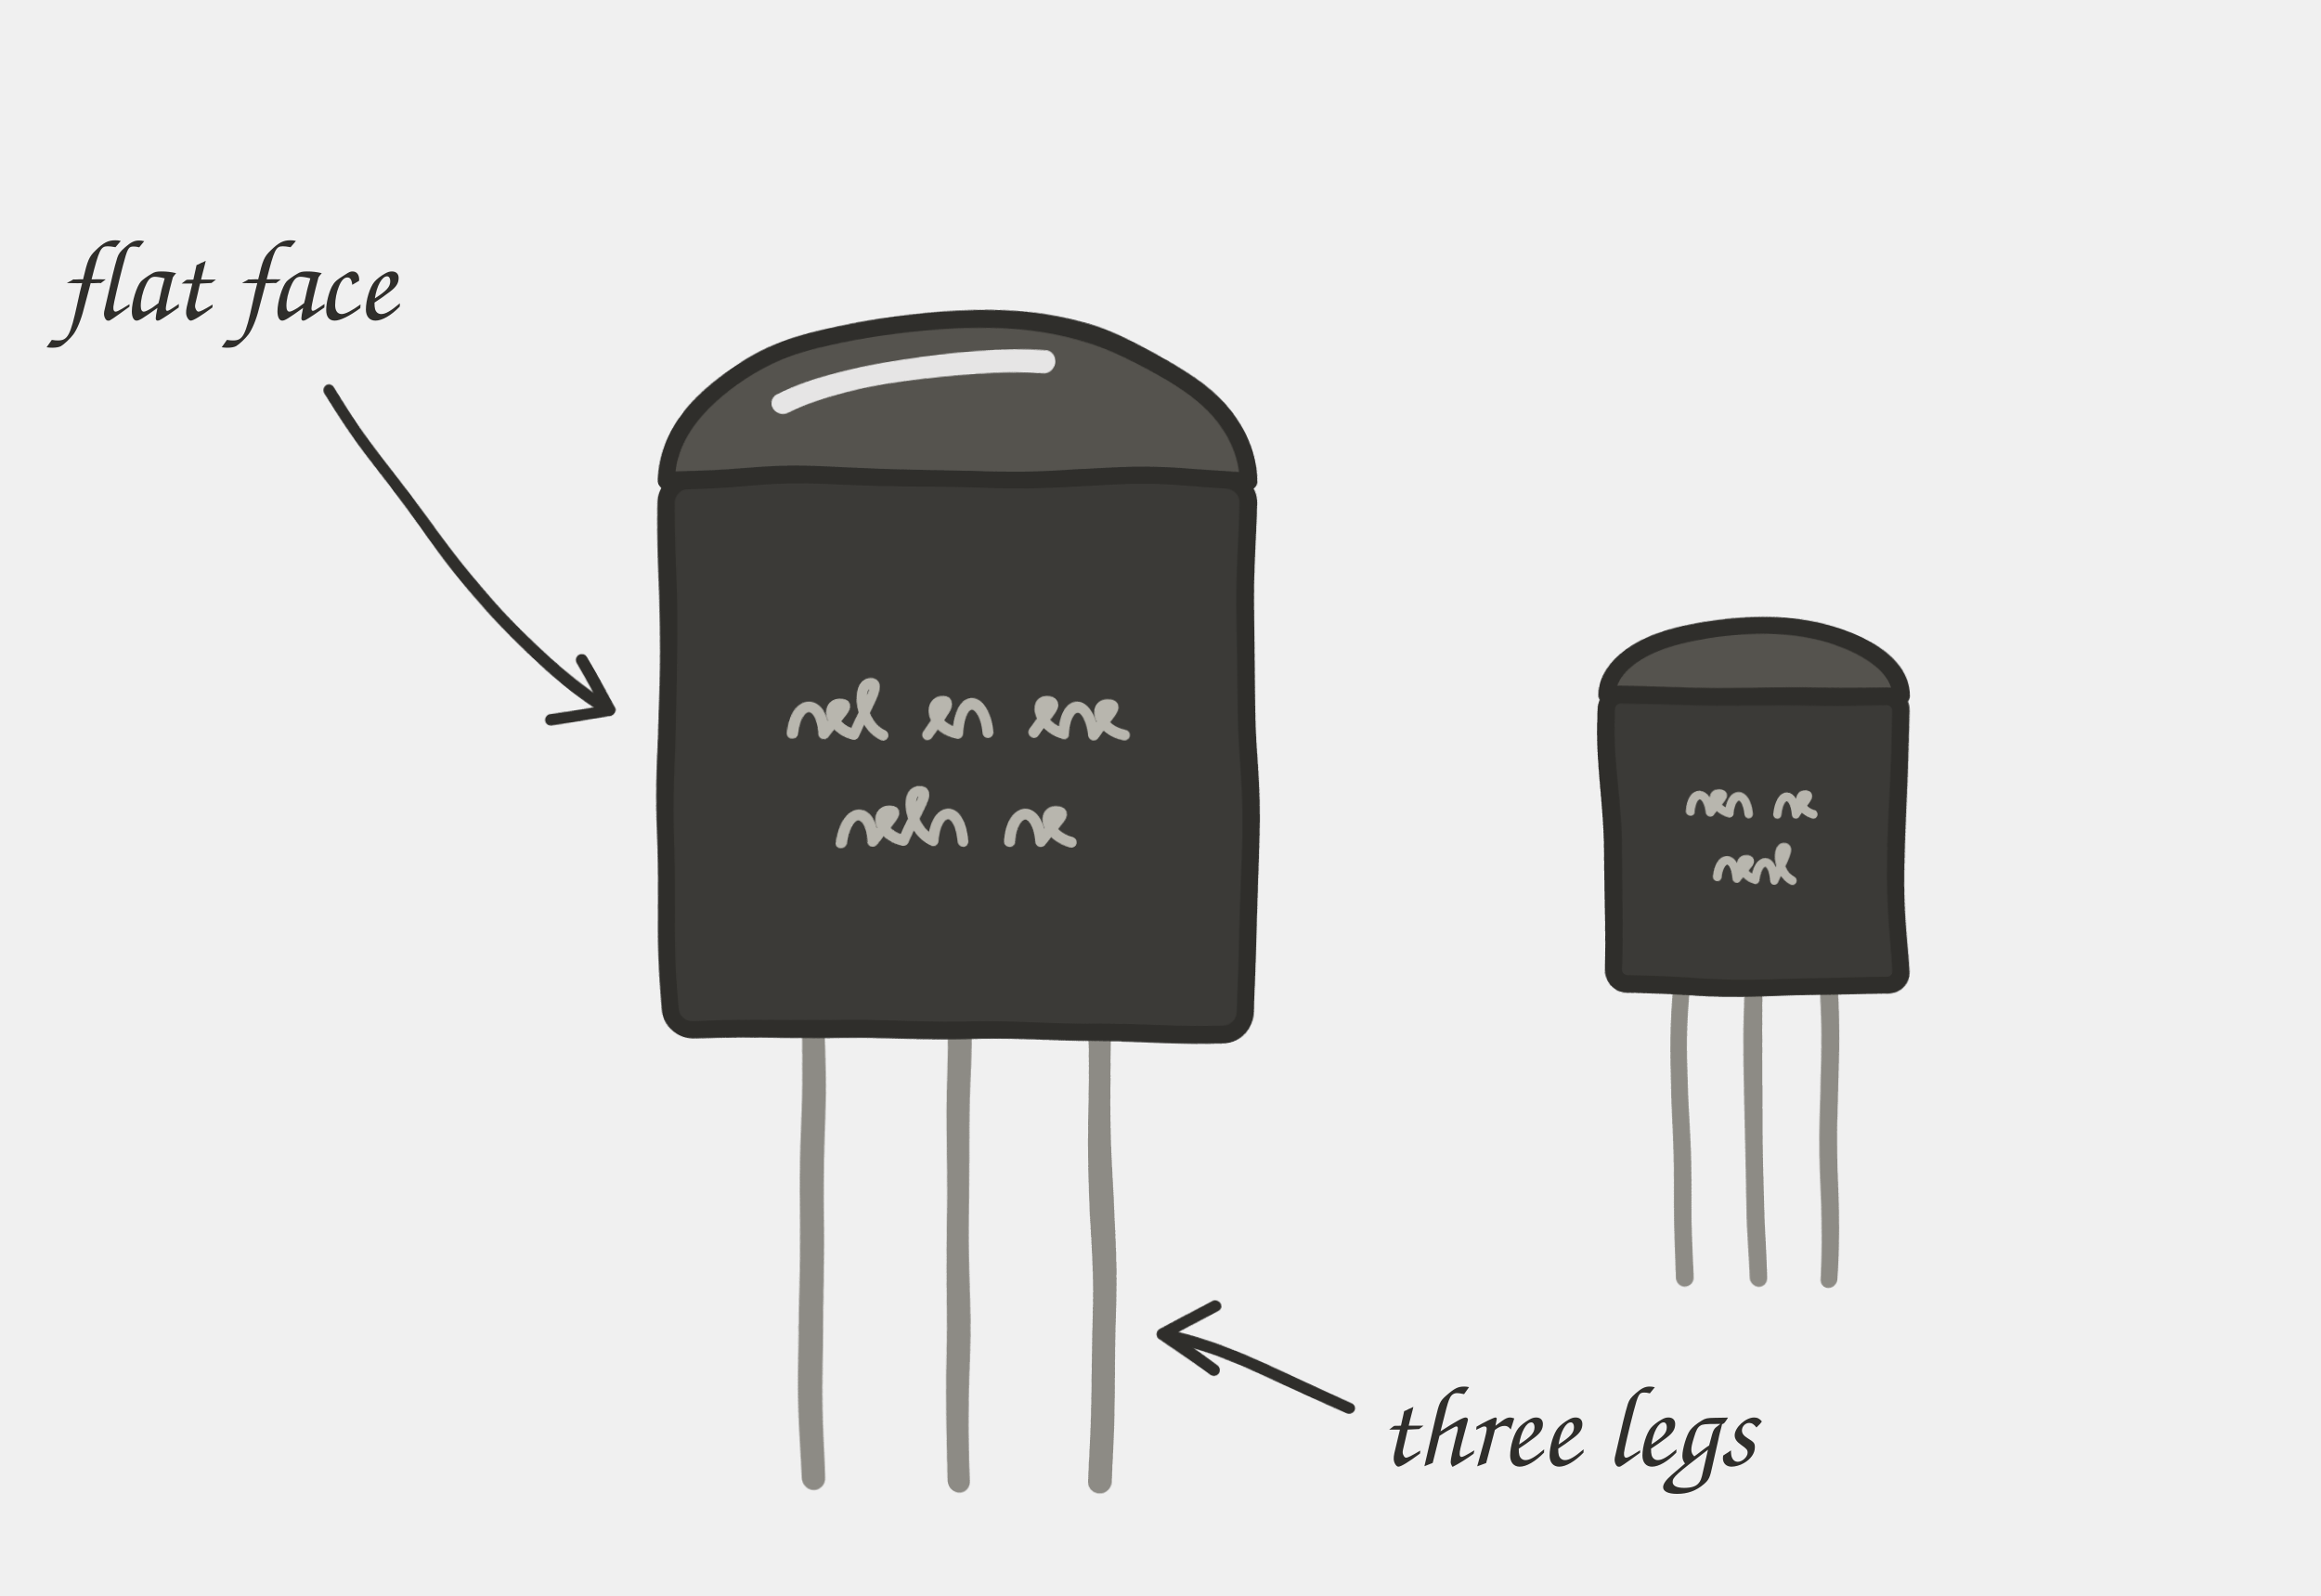
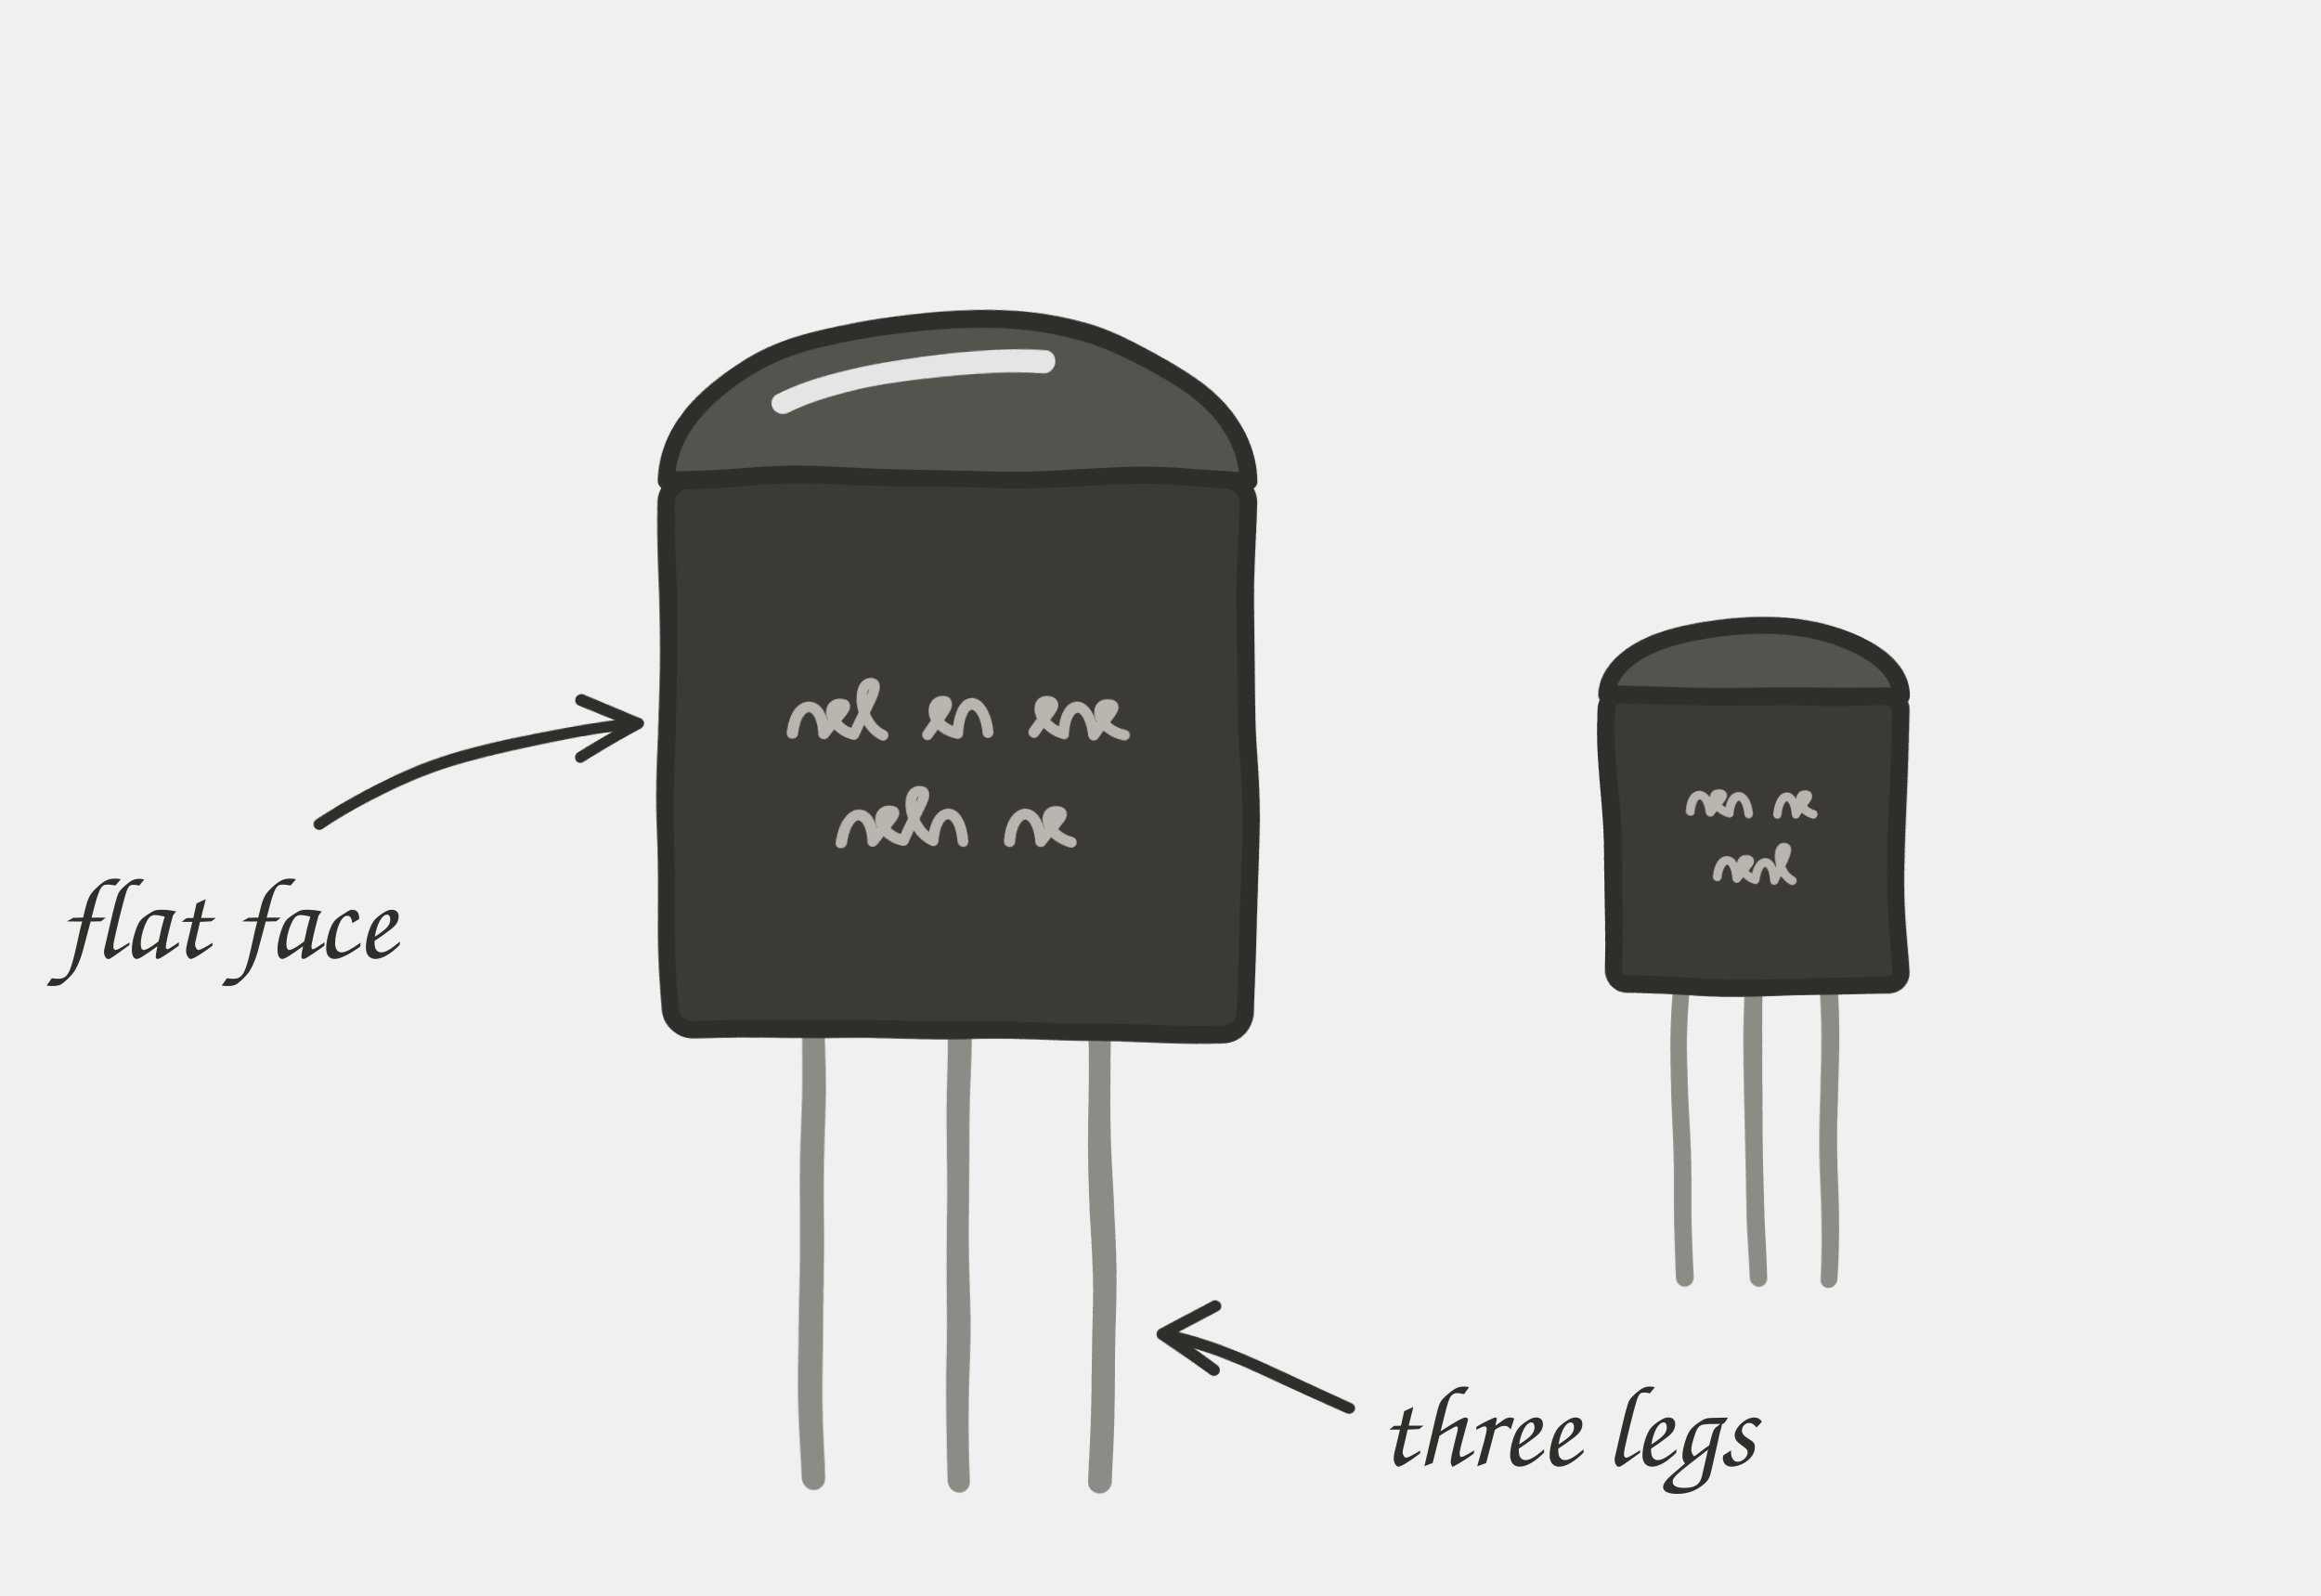
<svg xmlns="http://www.w3.org/2000/svg" viewBox="0 0 320 220">
  <defs>
    <filter id="pencil" x="-10%" y="-10%" width="120%" height="120%">
      <feTurbulence type="fractalNoise" baseFrequency="0.03" numOctaves="2" seed="11" result="noise" />
      <feDisplacementMap in="SourceGraphic" in2="noise" scale="2.4" xChannelSelector="R" yChannelSelector="G" />
    </filter>
  </defs>
  <g filter="url(#pencil)" stroke="#2f2e2b" stroke-width="2.4" stroke-linecap="round" stroke-linejoin="round">
    <path d="M112 142 V204 M132 142 V204 M152 142 V204" stroke="#8d8b85" stroke-width="3.2" fill="none" />
    <path d="M92 66 A40 22 0 0 1 172 66 Z" fill="#55534e" />
    <rect x="92" y="66" width="80" height="76" rx="3" fill="#3b3a37" />
    <path d="M108 56 C118 51 132 49 144 50" stroke="#ffffff" stroke-width="3" fill="none" opacity="0.85" />
    <g stroke="#b8b6ae" stroke-width="1.5" fill="none">
      <path d="M108.9 101 c0.4 -5 3.8 -5 4.2 0 c2.1 -2.9 3.8 -4.2 2.1 -4.2 c-2.1 0 -1.3 3.4 2.1 4.2 c2.1 -4.9 3.8 -7 2.1 -7 c-2.1 0 -1.3 5.6 2.1 7 M127.8 101 c2.1 -2.9 3.8 -4.2 2.1 -4.2 c-2.1 0 -1.3 3.4 2.1 4.2 c0.4 -5 3.8 -5 4.2 0 M142.5 101 c2.1 -2.9 3.8 -4.2 2.1 -4.2 c-2.1 0 -1.3 3.4 2.1 4.2 c0.4 -5 3.8 -5 4.2 0 c2.1 -2.9 3.8 -4.2 2.1 -4.2 c-2.1 0 -1.3 3.4 2.1 4.2" />
      <path d="M116.2 116 c0.4 -5 3.8 -5 4.2 0 c2.1 -2.9 3.8 -4.2 2.1 -4.2 c-2.1 0 -1.3 3.4 2.1 4.2 c2.1 -4.9 3.8 -7 2.1 -7 c-2.1 0 -1.3 5.6 2.1 7 c0.4 -5 3.8 -5 4.2 0 M139.3 116 c0.4 -5 3.8 -5 4.2 0 c2.1 -2.9 3.8 -4.2 2.1 -4.2 c-2.1 0 -1.3 3.4 2.1 4.2" />
    </g>
    <g>
      <path d="M232 136 V176 M242 136 V176 M252 136 V176" stroke="#8d8b85" stroke-width="2.4" fill="none" />
      <path d="M222 96 A20 10 0 0 1 262 96 Z" fill="#55534e" />
      <rect x="222" y="96" width="40" height="40" rx="2" fill="#3b3a37" />
      <g stroke="#b8b6ae" stroke-width="1.2" fill="none">
        <path d="M232.6 112 c0.3 -3.2 2.4 -3.2 2.7 0 c1.3 -1.9 2.4 -2.7 1.3 -2.7 c-1.3 0 -0.8 2.2 1.3 2.7 c0.3 -3.2 2.4 -3.2 2.7 0 M244.7 112 c0.3 -3.2 2.4 -3.2 2.7 0 c1.3 -1.9 2.4 -2.7 1.3 -2.7 c-1.3 0 -0.8 2.2 1.3 2.7" />
        <path d="M236.4 121 c0.3 -3.2 2.4 -3.2 2.7 0 c1.3 -1.9 2.4 -2.7 1.3 -2.7 c-1.3 0 -0.8 2.2 1.3 2.7 c0.3 -3.2 2.4 -3.2 2.7 0 c1.3 -3.1 2.4 -4.5 1.3 -4.5 c-1.3 0 -0.8 3.6 1.3 4.5" />
      </g>
    </g>
-     <path d="M46 54 C54 66 68 88 84 98" fill="none" stroke-width="1.6" />
-     <path d="M80 91 L84 98 L76 99" fill="none" stroke-width="1.6" />
+     <path d="M44 114 C56 106 70 101 88 100" fill="none" stroke-width="1.6" />
+     <path d="M80 96.4 L88 100 L80.2 104.4" fill="none" stroke-width="1.6" />
    <path d="M186 194 C178 190 168 186 160 184" fill="none" stroke-width="1.6" />
    <path d="M167 180 L160 184 L167 189" fill="none" stroke-width="1.6" />
  </g>
  <g font-family="'Chalkboard SE', 'Comic Sans MS', 'Segoe Print', Noteworthy, cursive" font-size="16" fill="#2f2e2b">
-     <text x="8" y="44">flat face</text>
+     <text x="8" y="132">flat face</text>
    <text x="190" y="202">three legs</text>
  </g>
</svg>
